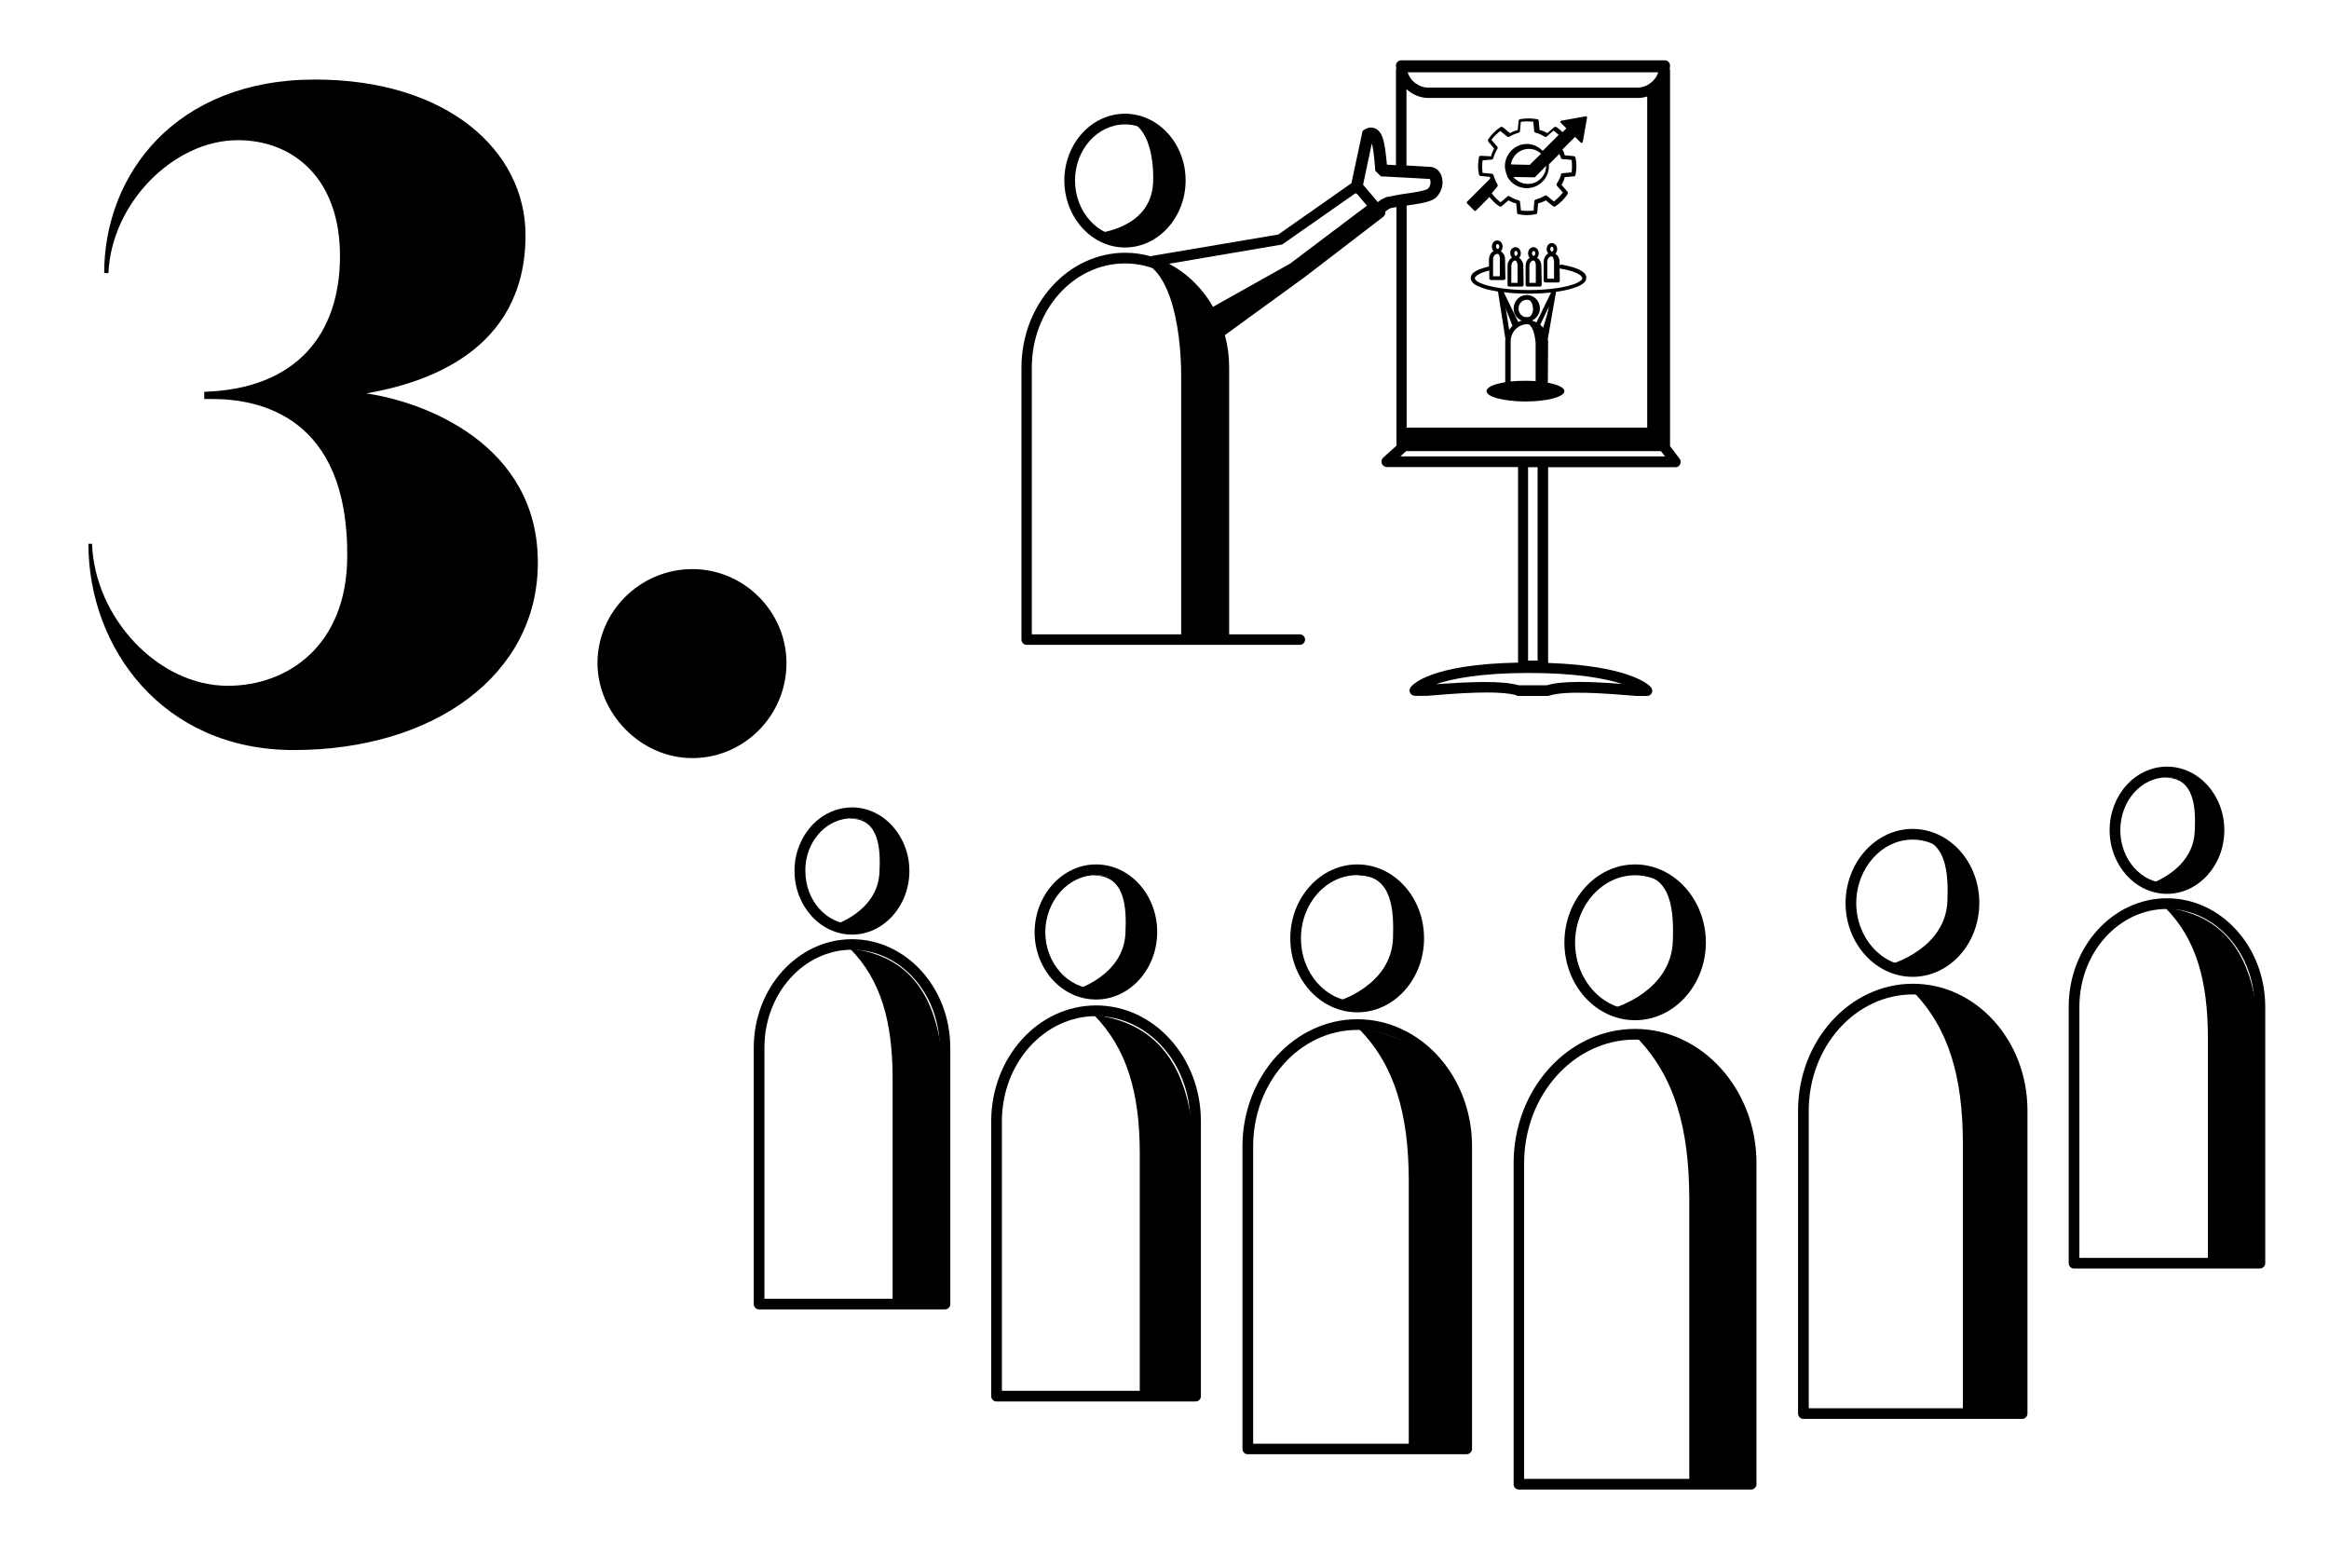
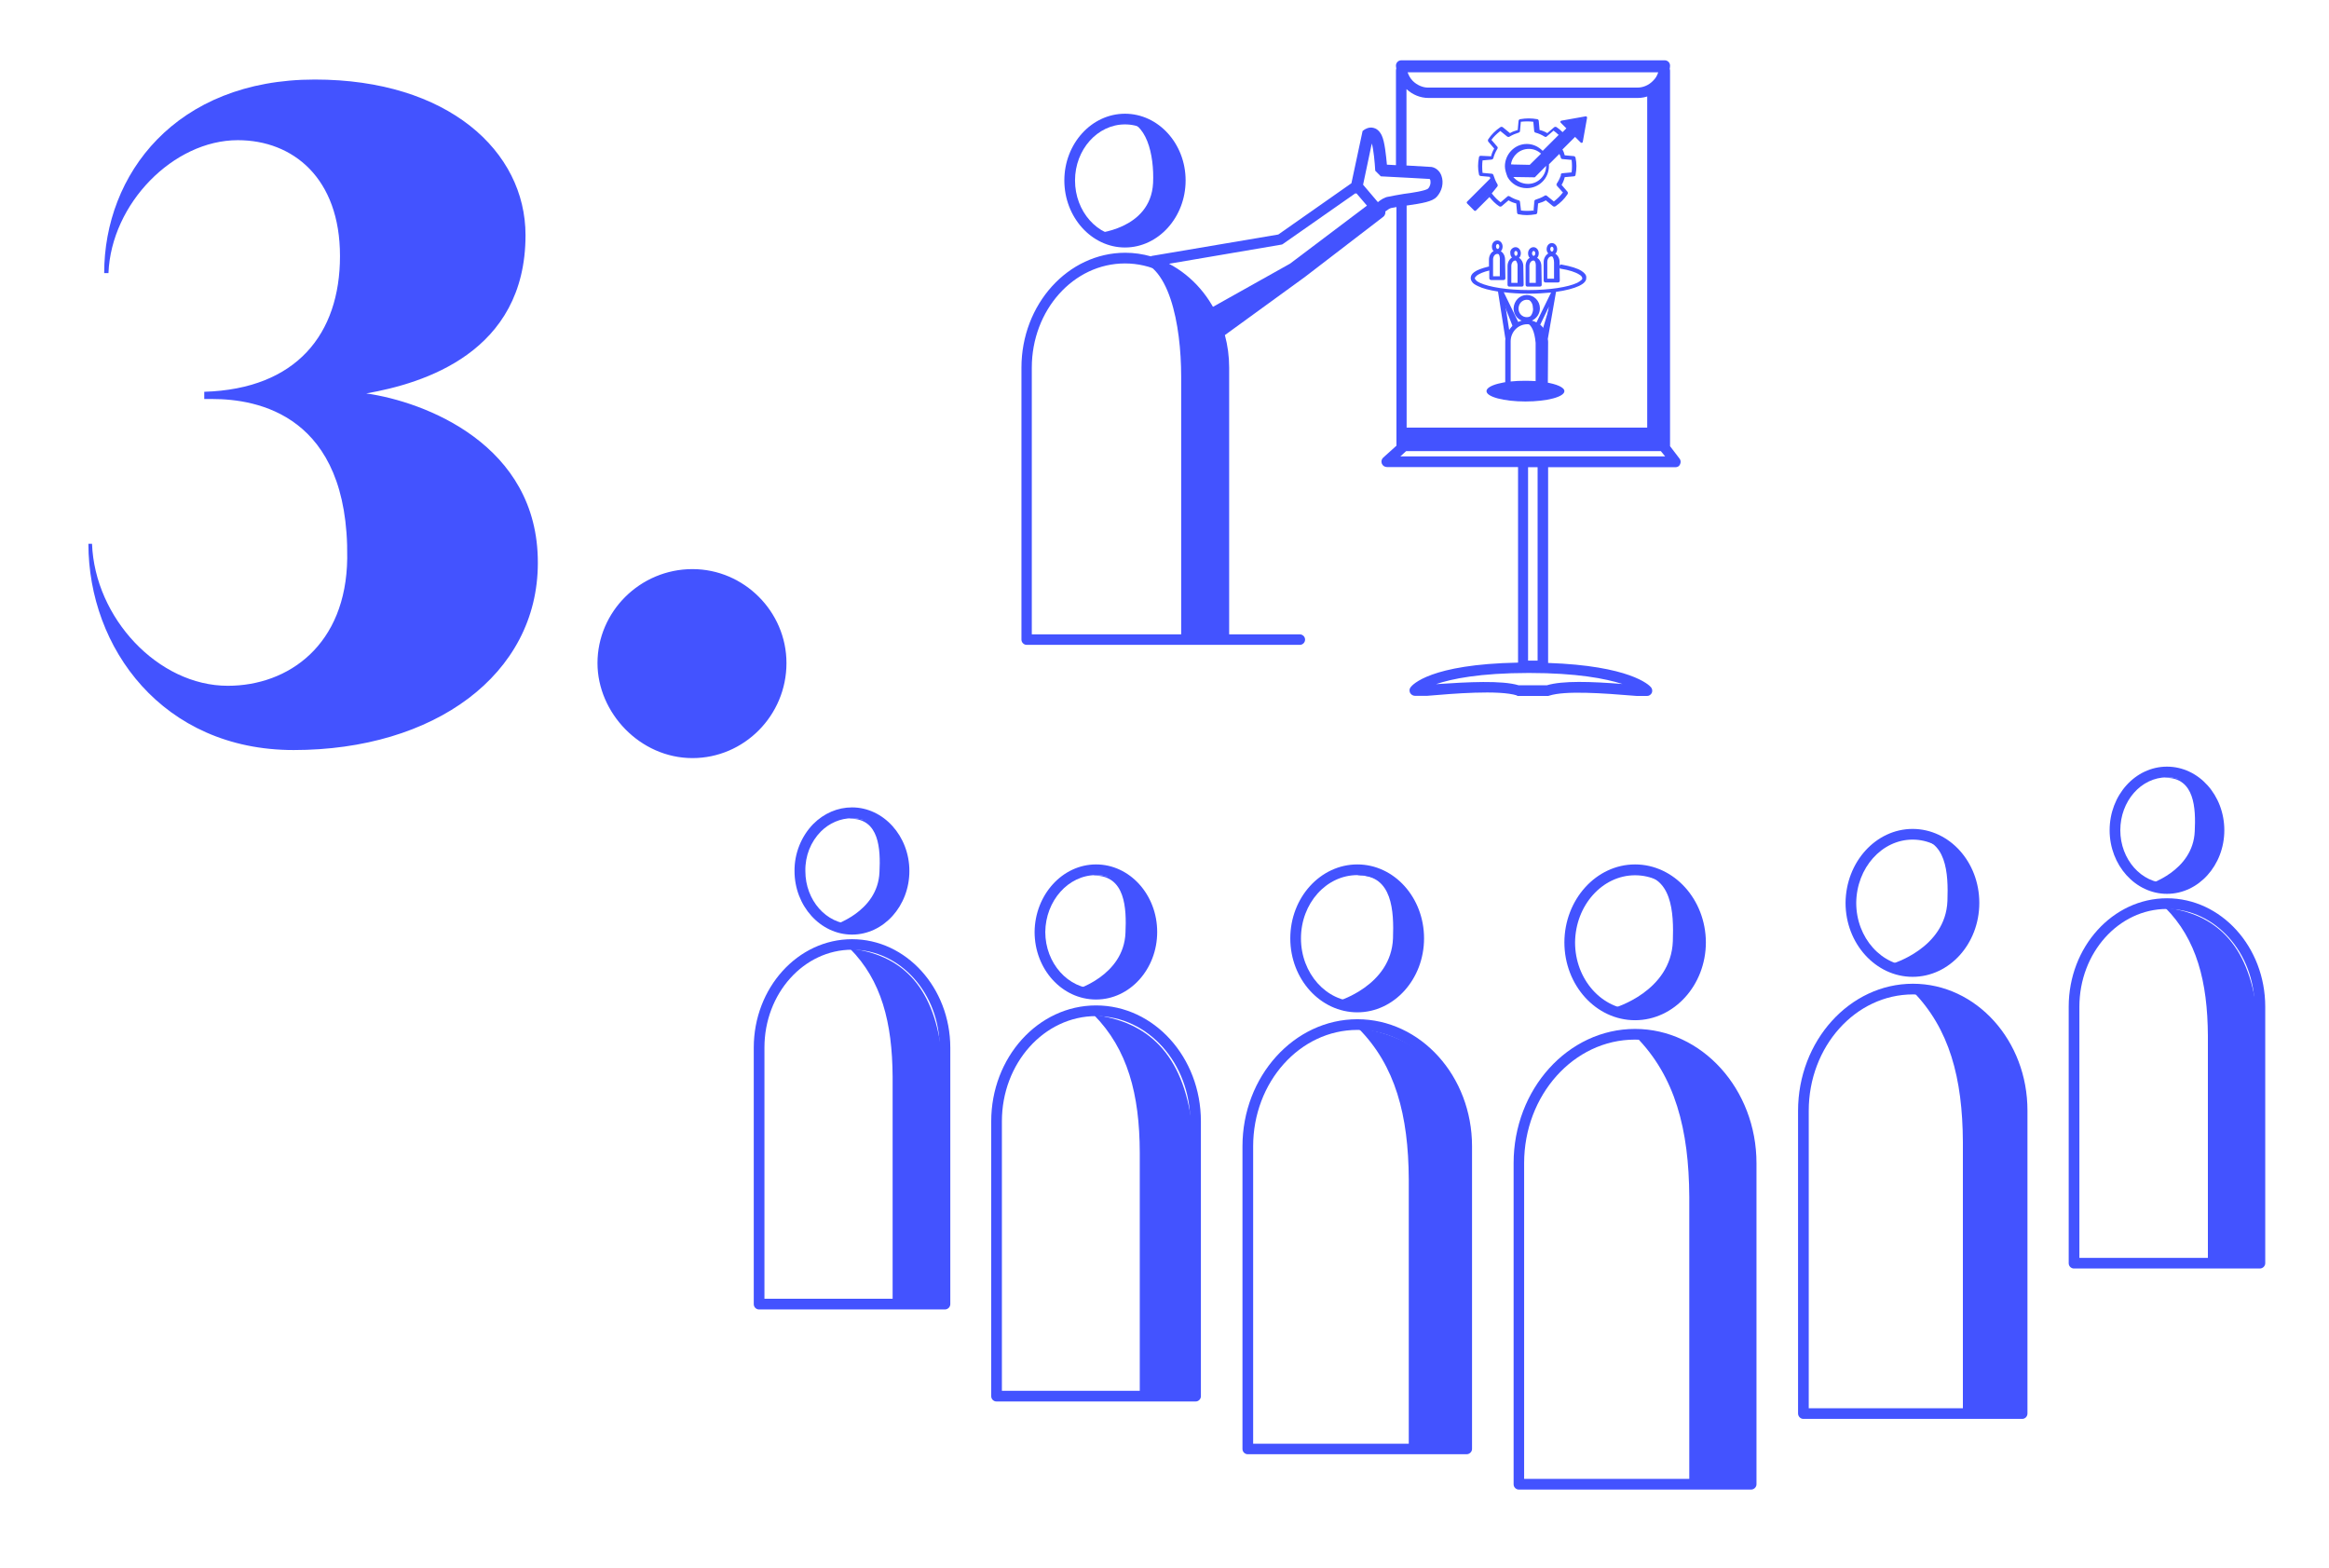
- <svg xmlns="http://www.w3.org/2000/svg" version="1.1" x="0px" y="0px" width="100%" height="auto" viewBox="0 0 1417.3 954.1" style="enable-background:new 0 0 1417.3 954.1;" xml:space="preserve">
+ <svg xmlns="http://www.w3.org/2000/svg" version="1.1" fill="#4353FF" x="0px" y="0px" width="100%" height="auto" viewBox="0 0 1417.3 954.1" style="enable-background:new 0 0 1417.3 954.1;" xml:space="preserve">
  <g>
    <rect style="fill:rgb(255 255 255 / 0%)" width="1417.3" height="954.1" />
    <path class="svg-fill--primary--opacity" d="M222.9,239.4c34.7-6.1,96.9-24.8,96.9-96.3c0-51.2-47.3-94.7-128.2-94.7c-84.8,0-128.2,57.8-128.2,117.8H66 c1.7-42.4,39.6-80.9,78.7-80.9c33.6,0,62.2,23.1,62.2,70.5s-26.4,80.9-82.6,82.6v4.4h5c27,0,83.1,9.4,82,96.9 c-0.6,52.8-35.8,77.6-72.7,77.6c-42.4,0-80.9-41.3-82.6-86.4h-2.2c0,63.3,45.1,125.5,124.9,125.5c85.3,0,148.6-45.7,148.6-113.9 C327.5,270.3,258.1,244.4,222.9,239.4z M421.4,461.3c31.4,0,57.2-25.9,57.2-57.8c0-31.4-25.9-57.2-57.2-57.2 c-31.9,0-57.8,25.9-57.8,57.2C363.6,433.7,389.5,461.3,421.4,461.3z" />
    <g>
      <polygon class="svg-fill--primary" points="1002.4,270.8 1011,270.8 1011,268.8 1011.4,268.8 1011.4,260.2 1011,260.2 1011,54.1 1002.4,54.1 1002.4,260.2 854.5,260.2 854.5,268.8 1002.4,268.8 " />
      <path class="svg-fill--primary" d="M665.7,617.6c20.5,20.8,27.8,48.2,27.9,83.7v150.4l31.8,0.5V684.9C720.1,641,698.1,621.5,665.7,617.6z" />
      <path class="svg-fill--primary" d="M700.4,570.5c0.5-43.4-40.8-37.7-34.3-37.7c18.7,0,19.5,19.8,18.8,34.8c-1,26.3-30.7,34.8-30.7,34.8 c6,3.4,12,3.6,18.2,1.6C690.9,596.7,700.1,590,700.4,570.5z" />
      <path class="svg-fill--primary" d="M826.6,625.7c22.6,22.7,30.5,53,30.7,91.9v165.5l35.1,0.5V699.6C886.5,651.4,862.3,630,826.6,625.7z" />
      <path class="svg-fill--primary" d="M864.6,574.1c0.5-47.8-44.8-41.4-37.7-41.4c20.5,0,21.4,21.8,20.8,38.3c-1.1,28.9-33.8,38.3-33.8,38.3 c6.5,3.2,13.2,3.4,20,1.5C854.1,602.8,864.3,595.5,864.6,574.1z" />
      <path class="svg-fill--primary" d="M995.5,630.8c23.9,24.2,32.3,56.4,32.5,97.6V904l37.4,0.5V709.2C1059.2,657.9,1033.5,635.2,995.5,630.8z" />
      <path class="svg-fill--primary" d="M1035.9,576c0.5-50.7-47.6-43.9-40-43.9c21.8,0,22.7,23.2,22.1,40.6c-1.1,30.7-35.7,40.6-35.7,40.6 c6.8,3.4,13.8,3.7,21.1,1.6C1024.8,606.6,1035.7,598.8,1035.9,576z" />
      <path class="svg-fill--primary" d="M1163.8,603c22.6,22.9,30.5,53.1,30.7,91.9v165.5l35.1,0.7V676.9C1223.8,628.6,1199.6,607.2,1163.8,603z" />
      <path class="svg-fill--primary" d="M1202,551.3c0.5-47.8-44.8-41.4-37.7-41.4c20.5,0,21.4,21.8,20.8,38.3c-1.1,28.9-33.8,38.3-33.8,38.3 c6.5,3.2,13.2,3.4,20,1.5C1191.5,580.1,1201.7,572.8,1202,551.3z" />
      <path class="svg-fill--primary" d="M1317.6,552.3c19.2,19.3,25.8,45,26,78v140.4l29.7,0.5V615C1368.2,574.1,1347.9,555.9,1317.6,552.3z" />
      <path class="svg-fill--primary" d="M1349.9,508.4c0.5-40.5-38-35.1-31.8-35.1c17.4,0,18.2,18.5,17.5,32.5c-1,24.5-28.6,32.5-28.6,32.5 c5.4,2.8,11,2.9,16.9,1.3C1340.9,532.8,1349.7,526.6,1349.9,508.4z" />
      <path class="svg-fill--primary" d="M517.2,577.2c19.2,19.3,25.8,45,26,78v140.4l29.7,0.5V639.9C567.9,598.9,547.6,580.7,517.2,577.2z" />
      <path class="svg-fill--primary" d="M549.5,533.3c0.5-40.5-38-35.1-31.8-35.1c17.4,0,18.2,18.5,17.5,32.5c-1,24.5-28.6,32.5-28.6,32.5 c5.5,2.8,11.2,2.9,16.9,1.3C540.5,557.7,549.3,551.5,549.5,533.3z" />
      <path class="svg-fill--primary" d="M666.1,142.1c6.7,4.5,16.4,7.5,24,5.8c18-5.8,29.1-18.8,27.9-37.7C715,63,678,73.4,683.2,73.4 c14.5,0,19.3,20.8,18.5,38C700.2,140,666.1,142.1,666.1,142.1z" />
      <path class="svg-fill--primary" d="M791.6,168l48.9-36.9l-6.5-7.6l-48.9,36.9l-50.5,28.3c-5.8-10.9-14.7-19.1-26.2-25.6 c-4.4-2.4-14.6-7.1-19.5-4.9c22.6,0,29.9,39.6,29.9,71v160h23.7c0,0,0,0,0-164.1c0-9.9-1.2-18.5-3.6-26c1.5,2.5,2.8,4.5,2.8,4.5 L791.6,168z" />
      <polygon class="svg-fill--primary" points="906,118.3 909.9,113.1 907.8,109 893.5,123.1 897.6,127.3 " />
      <polygon class="svg-fill--primary" points="934.6,106.2 958.3,81.9 962.1,85.4 965,71.9 951.5,73.9 954.4,78.3 931.2,101 917.2,101.2 918.2,107.2 " />
      <polygon class="svg-fill--primary" points="943.7,184 938.8,200.4 940.9,201.6 " />
      <path class="svg-fill--primary" d="M935.7,188.1c-0.8-4.1-2.4-6.3-5.5-6.3c1.3,1.5,2.6,2.9,2.6,5.2c0.6,2.4-0.8,5.2-2.8,7 C932.6,193.8,934.6,192,935.7,188.1z" />
      <path class="svg-fill--primary" d="M904.6,238c0,3.5,10.6,6.3,23.7,6.3c13.1,0,23.7-2.8,23.7-6.3c0-2.3-4.7-4.3-11.6-5.4l-0.1-26.3 c-0.2-1.8-0.8-3.6-1.6-5.2c-3.1-3.9-6.2-4.5-9.1-4.5c2.3,1.6,4.2,4.5,4.9,12v23.3c-2-0.1-4-0.2-6.1-0.2 C915.2,231.6,904.6,234.5,904.6,238z" />
      <polygon class="svg-fill--primary" points="920.5,198.5 922.9,197 914.5,183.2 " />
      <path class="svg-fill--primary" d="M948.4,170.2v-8.6l-0.8-4.5l-3.2-1.5c0.8,1,1.3,2.3,1.3,4.2v10.7L948.4,170.2z" />
      <path class="svg-fill--primary" d="M937.3,172.5l-0.8-12.7c-0.8-1.5-2.1-1.8-3.4-1.8c0.8,0.6,1.5,1.6,1.5,3.2v11.4L937.3,172.5z" />
      <path class="svg-fill--primary" d="M926.3,172.8l-0.5-12.8c-0.8-1.8-2.3-1.9-3.6-1.9c0.8,1.1,1.5,2.4,1.3,4.1v10.7H926.3z" />
      <path class="svg-fill--primary" d="M912.7,168.4l2.8-0.2l-0.2-10.9c-0.8-1.9-2.1-3.2-3.7-3.6c0.8,1.3,1.3,2.8,1.1,4.7V168.4z" />
    </g>
    <g>
      <path d="M923.8,423.5h18c0.3,0,0.6,0,1-0.2c9.7-3.1,31.7-1.6,53.4,0.2c0.2,0,0.2,0,0.3,0h5.8c1.3,0,2.4-0.8,2.9-1.9 c0.5-1.1,0.3-2.4-0.5-3.4c-1.2-1.5-13.1-13.1-62.6-14.8V284.3h77.5c1.3,0,2.3-0.6,2.8-1.8c0.5-1.1,0.5-2.4-0.3-3.4l-5.8-7.6V43 c0-0.4-0.1-0.7-0.2-1.1c0.1-0.7,0.2-1.3,0.2-2c0-1.8-1.5-3.2-3.2-3.2H852.7c-1.8,0-3.2,1.5-3.2,3.2c0,0.6,0.1,1.1,0.2,1.7 c-0.1,0.4-0.2,0.9-0.2,1.4v57.5c-1.7-0.1-3.5-0.2-5.5-0.3c-0.5-5.2-1.3-14.1-3.2-17.9c-1.5-3.1-3.6-4.2-5-4.5 c-2.8-0.7-5,0.8-5.5,1.1l-1.1,0.8l-6.8,31.8l-44.5,31.2l-76.8,13c-0.3,0-0.5,0.2-0.7,0.3c-5-1.4-10.2-2.2-15.6-2.2 c-34.9,0-63.2,31.4-63.2,69.9v165.5c0,1.8,1.5,3.2,3.2,3.2h166.2c1.8,0,3.2-1.5,3.2-3.2c0-1.8-1.5-3.2-3.2-3.2h-43V223.7 c0-6.9-0.9-13.5-2.6-19.8l48.6-35.3l47.8-36.7c0.8-0.6,1.1-1.5,1.3-2.3c0-0.3-0.1-0.6-0.1-0.9c1.3-1,2.7-1.9,3.5-2.1 c1-0.2,2.1-0.4,3.3-0.6v145.2l-8.1,7.3c-1,1-1.3,2.3-0.8,3.6c0.5,1.3,1.8,2.1,3.1,2.1h79.8v119c-53.5,1-64.3,13.5-65.4,15 c-0.8,1-0.8,2.3-0.3,3.4c0.6,1.1,1.8,1.8,2.9,1.8h7.3c0.2,0,0.2,0,0.3,0c15.3-1.3,43.7-3.7,54.6-0.2 C923.1,423.5,923.4,423.5,923.8,423.5z M1009.1,44c-0.6,2-1.7,3.8-3.2,5.2l-0.2,0.2c-2.4,2.4-5.7,3.9-9.3,3.9H869 c-3.2,0-6.7-1.5-9.3-4.1c-1.4-1.4-2.4-3.2-3.1-5.2H1009.1z M856,54.3c3.7,3.4,8.4,5.3,13.2,5.3h127.5c4.9,0,9.6-1.9,13.2-5.3V268 H856V125.4c0-0.1,0-0.2-0.1-0.3c9.7-1.4,15.7-2.4,18.4-5.3c3.3-3.6,4.4-8.6,2.9-12.8c-1-2.9-3.3-4.9-6-5.4 c-1.4-0.1-4.8-0.3-15.3-0.9V54.3z M741.3,386H627.9V223.7c0-34.9,25.3-63.4,56.7-63.4c31.2,0,56.7,28.4,56.7,63.4V386z M789.9,163.4l-46.8,34c-6-16.3-17.4-29.4-31.7-36.9l68.1-11.6c0.5,0,1-0.2,1.3-0.5l43.9-30.7c0.3,0.1,0.5,0,0.8,0l9.4,11 L789.9,163.4z M844.9,119.7c-2.4,0.3-4.8,2-6.4,3.3l-9-10.6l5.3-25.1c1.1,3.7,1.8,11.5,2.1,16.6l3.4,3.4 c10.6,0.5,27.8,1.5,29.7,1.6c0.2,0.2,0.5,0.6,0.5,1.5c0.2,1.1-0.2,3.1-1.5,4.4c-1.6,1.3-9.9,2.6-14.8,3.2 C850.9,118.6,847.5,119.1,844.9,119.7z M855.7,274.5h155l2.6,3.2H939c0,0,0,0,0,0h-12.3c0,0,0,0,0,0h-74.5L855.7,274.5z M935.7,284.3V402h-5.8V284.3H935.7z M873.9,416.3c9.4-3.2,26.5-6.8,56.5-6.8c29.1,0,46.6,3.4,56.9,6.7c-19.2-1.5-36.4-2.1-46,0.8 h-17.1C914,413.9,893.5,415,873.9,416.3z" />
      <path d="M704.2,567.1c0-22.7-16.7-41.1-37.2-41.1c-20.5,0-37.2,18.5-37.4,41.1c0,22.7,16.7,41.1,37.4,41.1 C687.5,608.2,704.2,589.8,704.2,567.1z M636.1,567.1c0.2-19,14-34.6,30.9-34.6c16.9,0,30.7,15.6,30.7,34.6 c0,19-13.8,34.6-30.7,34.6C650,601.7,636.1,586.1,636.1,567.1z" />
      <path d="M667,611.8c-35.3,0-63.8,31.7-63.8,70.5v167.3c0,1.8,1.5,3.2,3.2,3.2h121.2c1.8,0,3.2-1.5,3.2-3.2V682.3 C730.8,643.4,702.3,611.8,667,611.8z M724.4,846.3H609.7V682.3c0-35.3,25.7-64,57.3-64c31.7,0,57.3,28.8,57.3,64V846.3z" />
      <path d="M826,620.2c-38.5,0-69.9,34.8-69.9,77.3v184.2c0,1.8,1.5,3.2,3.2,3.2h133.2c1.8,0,3.3-1.5,3.3-3.2V697.5 C895.8,654.8,864.5,620.2,826,620.2z M889.3,878.5H762.6v-181c0-39,28.4-70.8,63.4-70.8c34.9,0,63.4,31.8,63.4,70.8V878.5z" />
      <path d="M866.6,571c0-24.9-18.2-45-40.6-45c-22.4,0-40.8,20.1-40.8,45c0,24.9,18.4,45,40.8,45C848.4,616,866.6,595.8,866.6,571z M791.7,571c0-21.3,15.4-38.5,34.3-38.5c18.8,0,34.1,17.2,34.1,38.5c0,21.3-15.3,38.5-34.1,38.5 C807.1,609.5,791.7,592.3,791.7,571z" />
      <path d="M995,626.1c-40.8,0-73.9,36.7-73.9,81.7v195.4c0,1.8,1.5,3.2,3.2,3.2h141.3c1.8,0,3.3-1.5,3.3-3.2V707.8 C1068.9,662.8,1035.7,626.1,995,626.1z M1062.4,899.9H927.5V707.8c0-41.4,30.2-75.2,67.4-75.2c37.2,0,67.4,33.8,67.4,75.2V899.9z" />
      <path d="M995,526c-23.6,0-42.9,21.3-43,47.4c0,26.2,19.3,47.4,43,47.4c23.7,0,43.1-21.3,43.1-47.4C1038,547.3,1018.7,526,995,526z M995,614.4c-20.1,0-36.5-18.4-36.5-40.9c0.2-22.6,16.6-40.9,36.5-40.9c20.1,0,36.6,18.4,36.6,40.9 C1031.5,596,1015.1,614.4,995,614.4z" />
      <path d="M1164.1,598.6c-38.5,0-69.9,34.8-69.9,77.3v184.2c0,1.8,1.5,3.3,3.2,3.3h133.2c1.8,0,3.2-1.5,3.2-3.3V675.9 C1233.9,633.2,1202.6,598.6,1164.1,598.6z M1227.4,856.9h-126.7v-181c0-39,28.4-70.8,63.4-70.8c34.9,0,63.4,31.8,63.4,70.8V856.9z " />
      <path d="M1163.9,594.4c22.4,0,40.6-20.1,40.6-45c0-24.9-18.2-45-40.6-45c-22.3,0-40.6,20.1-40.8,45 C1123.1,574.2,1141.5,594.4,1163.9,594.4z M1163.9,510.9c18.8,0,34.1,17.2,34.1,38.5c0,21.3-15.3,38.5-34.1,38.5 c-18.8,0-34.3-17.2-34.3-38.5C1129.8,528.1,1145.2,510.9,1163.9,510.9z" />
      <path d="M1318.7,543.9c19.2,0,34.9-17.4,34.9-38.7c0-21.3-15.6-38.7-34.9-38.7c-19.3,0-34.9,17.4-34.9,38.7 C1283.8,526.5,1299.5,543.9,1318.7,543.9z M1318.7,473c15.8,0,28.4,14.5,28.4,32.2c0,17.7-12.8,32.2-28.4,32.2 s-28.4-14.5-28.4-32.2C1290.3,487.5,1302.9,473,1318.7,473z" />
      <path d="M1318.7,546.6c-33,0-59.8,29.6-59.8,66v156.1c0,1.8,1.5,3.2,3.2,3.2h113.1c1.8,0,3.3-1.5,3.3-3.2V612.6 C1378.5,576.2,1351.7,546.6,1318.7,546.6z M1372,765.4h-106.6V612.6c0-32.8,23.9-59.5,53.3-59.5c29.4,0,53.3,26.6,53.3,59.5V765.4 z" />
      <path d="M518.5,568.7c19.2,0,34.9-17.4,34.9-38.7c0-21.3-15.8-38.7-34.9-38.7c-8.8,0-17.1,3.6-23.6,10.1 c-7.3,7.5-11.5,17.9-11.4,28.6C483.5,551.3,499.3,568.7,518.5,568.7z M499.5,506c5.2-5.2,12-8.1,19-8.1 c15.8,0,28.4,14.5,28.4,32.2c0,17.7-12.8,32.2-28.4,32.2c-15.6,0-28.4-14.5-28.4-32.2C489.9,520.8,493.4,512.2,499.5,506z" />
      <path d="M518.5,571.5c-33,0-59.8,29.6-59.8,66v156.1c0,1.8,1.5,3.2,3.2,3.2H575c1.8,0,3.3-1.5,3.3-3.2V637.4 C578.2,601,551.4,571.5,518.5,571.5z M571.7,790.3H465.2V637.4c0-32.8,23.9-59.5,53.3-59.5c29.4,0,53.3,26.6,53.3,59.5V790.3z" />
      <path d="M684.6,150.6c20.3,0,36.9-18.4,36.9-40.8s-16.6-40.6-36.9-40.6s-36.9,18.2-36.9,40.6S664.3,150.6,684.6,150.6z M684.6,75.7c16.7,0,30.4,15.3,30.4,34.1c0,18.8-13.6,34.3-30.4,34.3c-16.7,0-30.4-15.4-30.4-34.3C654.2,91,667.9,75.7,684.6,75.7 z" />
      <path d="M897.1,128.1c0.3,0.3,0.8,0.3,1.1,0l8.2-8.2c1.7,2.1,3.6,4.1,5.9,5.6c0.5,0.3,1,0.3,1.5,0l4.2-3.6 c1.3,0.8,2.9,1.5,4.7,1.9l0.5,5.5c0,0.7,0.5,1.1,1,1.1c1.6,0.3,3.2,0.5,5,0.5c1.6,0,3.4-0.2,5.2-0.5c0.7,0,1.1-0.6,1.1-1.1 l0.5-5.5c1.8-0.5,3.4-1.1,4.7-1.9l4.4,3.6c0.5,0.3,1,0.3,1.5,0c2.8-1.9,5.4-4.4,7.3-7.3c0.3-0.5,0.3-1,0-1.5l-3.6-4.2 c0.8-1.3,1.5-2.9,1.9-4.7l5.5-0.5c0.7,0,1.1-0.5,1.1-1c0.7-3.6,0.7-7,0-10.2c0-0.6-0.7-1.1-1.1-1.1l-5.5-0.5 c-0.3-1.3-0.8-2.6-1.4-3.5l7.7-7.7l3.4,3.4c0.2,0.2,0.5,0.3,0.8,0.2c0.3-0.2,0.5-0.3,0.5-0.6l2.6-14.6c0-0.2,0-0.5-0.2-0.7 c-0.2-0.2-0.5-0.3-0.7-0.2l-14.6,2.6c-0.3,0-0.5,0.3-0.7,0.5c-0.2,0.3,0,0.5,0.2,0.8l3.4,3.4l-2.3,2.3c-1.1-1.1-2.3-2.1-3.6-3 c-0.5-0.3-1-0.3-1.5,0l-4.2,3.6c-1.3-0.8-2.9-1.5-4.7-1.9l-0.5-5.5c0-0.6-0.5-1.1-1-1.1c-3.4-0.6-6.8-0.6-10.2,0 c-0.7,0-1.1,0.7-1.1,1.1l-0.5,5.5c-1.8,0.5-3.4,1.1-4.7,1.9l-4.4-3.6c-0.5-0.3-1-0.3-1.5,0c-2.8,1.9-5.4,4.4-7.3,7.3 c-0.3,0.5-0.3,1,0,1.5l3.6,4.2c-0.8,1.3-1.5,2.9-1.9,4.7l-6.3-0.3c-0.7,0-1.1,0.5-1.1,1c-0.7,3.6-0.7,7,0,10.2 c0,0.6,0.6,1.1,1.1,1.1l5.5,0.5c0.1,0.3,0.2,0.6,0.3,1l-14.1,14.1c-0.3,0.3-0.3,0.8,0,1.1L897.1,128.1z M908.8,96.1 c0.5-1.9,1.3-3.7,2.4-5.5c0.3-0.5,0.3-1,0-1.3l-3.6-4.2c1.3-1.8,2.9-3.4,5.4-5.4l4.2,3.4c0.5,0.3,1.1,0.3,1.5,0 c1.8-1.1,3.6-1.8,5.5-2.4c0.5-0.2,0.8-0.5,0.8-1.1l0.5-5.5c2.6-0.3,5.2-0.3,7.6,0l0.5,5.5c0,0.6,0.5,1.1,0.8,1.1 c1.9,0.5,3.7,1.3,5.5,2.4c0.5,0.3,1,0.3,1.3,0l4.2-3.6c1.1,0.8,2.1,1.6,3.1,2.6l-9.7,9.7c-2.8-2.8-6.2-4.2-9.7-4.2 c-7.3,0-13.3,6.2-13.3,13.6c0,2.1,0.8,4.4,1.6,6.5c2.3,4.2,6.8,6.8,11.7,6.8c7.5,0,13.5-6,13.5-13.5V100l6.3-6.3 c0.2,0.2,0.2,0.2,0.2,0.3c0.3,0.6,0.5,1.3,0.7,1.8c0,0.6,0.5,1,1.1,1l5.5,0.5c0.3,2.6,0.3,5.2,0,7.6l-5.5,0.5 c-0.7,0-1.1,0.5-1.1,0.8c-0.5,1.9-1.3,3.7-2.4,5.5c-0.3,0.5-0.3,1,0,1.3l3.6,4.2c-1.3,1.8-2.9,3.4-5.4,5.4l-4.2-3.4 c-0.3-0.3-0.6-0.3-0.8-0.3c-0.2,0-0.5,0-0.6,0.2c-1.8,1.1-3.6,1.8-5.5,2.4c-0.5,0.2-0.8,0.5-0.8,1.1l-0.5,5.5 c-2.6,0.3-5.2,0.3-7.6,0L925,123c0-0.7-0.5-1.1-0.8-1.1c-1.9-0.5-3.7-1.3-5.5-2.4c-0.5-0.3-1-0.3-1.3,0l-4.2,3.6 c-1.8-1.3-3.4-2.9-5.4-5.4l3.4-4.2c0.3-0.3,0.3-1.1,0-1.5c-1-1.6-1.8-3.6-2.4-5.5c-0.2-0.5-0.5-0.8-1.1-0.8l-5.5-0.5 c-0.3-2.6-0.3-5.2,0-7.6l5.5-0.5C908.3,97,908.8,96.5,908.8,96.1z M949.1,82l-0.2,0.2c0-0.1,0-0.2,0-0.3 C948.9,81.9,949,82,949.1,82z M950,106.3c-0.5,1.8-1.2,3.6-2.3,5.3c1-1.7,1.7-3.5,2.1-5.4c0,0.2,0,0.2,0,0.2 C949.9,106.4,950,106.3,950,106.3z M951.3,117.3c0,0.1-0.1,0.1-0.2,0.2c0-0.1,0.1-0.2,0-0.3l-3.7-4.5c0-0.2,0-0.2,0-0.3 c0.1-0.1,0.1-0.2,0.2-0.3c-0.2,0.3-0.2,0.6,0,0.8L951.3,117.3z M956.9,101c0-0.5-0.1-0.9-0.1-1.3 C956.8,100.1,956.9,100.6,956.9,101z M941.1,100.8c0,0.1,0,0.2,0,0.2c0,0,0,0.1,0,0.1C941.1,101,941.1,100.9,941.1,100.8 L941.1,100.8z M949.5,94c0.2,0.5,0.4,1,0.5,1.5C949.8,95,949.7,94.5,949.5,94z M933.8,122.4c0,0.1,0,0.1,0,0.2l-0.5,5.8 c-0.1,0-0.1,0-0.2,0c0,0,0,0,0,0l0.5-5.8c0-0.2,0-0.2,0-0.2L933.8,122.4C933.8,122.5,933.8,122.5,933.8,122.4z M940.9,100.9 c0,6-4.9,11-11,11c-3.6,0-6.8-1.6-9-4.2l12.8,0.2c0.2,0,0.3,0,0.5-0.2L940.9,100.9z M930.4,90.6c2.8,0,5.3,1,7.4,2.9l-6.9,6.8 l-9.7-0.2c-0.2,0-0.9-0.1-1.7-0.1C920.2,94.8,924.7,90.6,930.4,90.6z M955.3,78.6c0.3-0.3-0.2-1-0.5-1.3l-2.9-2.9l12.2-2.1 l-2.1,12.2l-2.9-2.9c-0.3-0.3-1.1-0.6-1.5-0.5l-24.7,24.7c0,0.1-9.8,0.5-13,0.6c0,0-0.1-0.1-0.1-0.1l-0.2-0.2v-0.3 c0-0.2-0.2-0.3-0.3-0.5v-3.4h11.7c0.2,0,1,0.2,1,0l7-7c0,0,0,0,0.1,0.1c0.2,0.2,0.5,0.5,0.8,0.5c0.2,0,0.7,0,1-0.3l11.5-11.5 c0.3-0.2,0.3-0.6,0.3-1c0-0.3-0.2-0.5-0.3-0.6c-0.1-0.1-0.2-0.1-0.2-0.2L955.3,78.6z M907.5,110.1c0.3,0.8,0.7,1.6,1.1,2.3 l-3.6,4.4c-0.3,0.5-0.3,1,0,1.5c0.1,0.2,0.3,0.3,0.4,0.4l-7.8,7.8l-3.3-3.2L907.5,110.1z" />
      <path d="M962.5,164.9c-2.4-1.6-6.7-2.9-12.2-3.9c-0.6-0.2-1.2,0.3-1.2,0.9l0-2.5c0-2.1-1.1-4.1-2.6-5c0.7-0.7,1.1-1.6,1.1-2.8 c0-2.1-1.5-3.7-3.2-3.7c-1.8,0-3.2,1.6-3.2,3.7c0,1,0.3,1.9,1,2.6c-1.6,1-2.8,2.9-2.8,5.2v11.4c0,0.6,0.5,1.1,1.1,1.1h7.6 c0.3,0,0.6-0.2,0.8-0.3c0.2-0.2,0.3-0.5,0.3-0.8l-0.1-7.9c0.1,0.3,0.2,0.6,0.6,0.6c5.2,0.8,9.1,2.1,11.4,3.6 c1.1,0.6,1.8,1.5,1.8,2.3c0,0.5-0.3,0.8-0.7,1.1c-0.5,0.5-1.5,1.1-2.4,1.6c-5.5,2.6-16.7,4.4-29.6,4.4c-12.8,0-24-1.8-29.6-4.4 c-1.1-0.5-1.9-1-2.4-1.6c-0.3-0.3-0.7-0.8-0.7-1.1c0-0.6,0.5-1.1,1.3-1.8c1.5-1.1,4.1-2.2,7.5-3v4.7c0,0.6,0.5,1.1,1.1,1.1h7.6 c0.3,0,0.7-0.2,0.8-0.3c0.2-0.2,0.3-0.5,0.3-0.8l-0.2-11.4c0-2.1-1-4.1-2.6-5c0.7-0.6,1.1-1.8,1.1-2.9c0-2.1-1.5-3.7-3.2-3.7 c-1.9,0-3.3,1.6-3.3,3.7c0,1.1,0.3,2.1,1,2.8c-1.6,0.8-2.8,2.8-2.8,5.2v4.2c-0.1,0-0.1,0-0.2,0c-4.1,1-7.1,2.1-8.8,3.4 c-1.5,1.1-2.1,2.3-2.1,3.6c0,0.8,0.3,1.6,0.8,2.3c0.6,1,1.9,1.8,3.6,2.6c2.8,1.4,7,2.5,12.2,3.3l4.5,28.8c0,0,0,0,0,0 c-0.1,0.6-0.1,1.2-0.1,1.8v29.6c0,0.8,0.6,1.5,1.5,1.5h22.9c0.8,0,1.3-0.6,1.5-1.5l0.2-29.6c0-0.6-0.1-1.1-0.2-1.7l5-28.7 c5.9-0.8,10.8-2.1,14-3.6c1.6-0.8,2.9-1.6,3.6-2.6c0.7-0.8,0.8-1.6,0.8-2.3C965.5,167.6,964.5,166.2,962.5,164.9z M944.4,150.1 c0.5,0,1,0.6,1,1.5c0,0.8-0.5,1.5-1,1.5c-0.5,0-1-0.7-1-1.5C943.4,150.7,943.9,150.1,944.4,150.1z M941.6,169.6v-10.2 c0-1.9,1.1-3.4,2.6-3.4c1.5,0,2.6,1.6,2.6,3.4l0.2,10.2H941.6z M911.4,148.5c0.5,0,1,0.6,1,1.5c0,0.8-0.5,1.5-1,1.5 c-0.5,0-1-0.7-1-1.5C910.4,149.8,910.4,148.5,911.4,148.5z M908.6,157.9c0-1.9,1.1-3.4,2.6-3.4c1.5,0,2.6,1.6,2.6,3.4l0.2,10.2 h-5.4V157.9z M916.1,186l5.5,11.3c-1.3,0.9-2.3,2.1-3.2,3.5L916.1,186z M939.3,236h-20v-28.3c0-5.7,4.5-10.4,10.1-10.4 c5.5,0,10.1,4.5,10.1,10.4L939.3,236z M929.1,193c-2.8,0-5-2.3-5-5.2c0-3.1,2.3-5.4,5-5.4c2.9,0,5,2.4,5,5.4S931.8,193,929.1,193z M940.1,200.8c-0.8-1.2-1.7-2.3-2.8-3.2l5.3-11L940.1,200.8z M935,196.2c-0.9-0.5-1.8-0.9-2.8-1.1c2.9-1.3,4.9-4.2,4.9-7.5 c0-4.5-3.6-8.1-8-8.1c-4.4,0-7.8,3.6-8,8.1c0,3.4,1.9,6.3,4.9,7.5c-0.7,0.2-1.4,0.5-2.1,0.8l-8.8-18.1c4.6,0.6,9.8,0.9,15.3,0.9 c4.8,0,9.3-0.3,13.5-0.7L935,196.2z" />
      <path d="M917.4,161.9v11.4c0,0.7,0.5,1.1,1.1,1.1h7.6c0.3,0,0.7-0.2,0.8-0.3c0.2-0.2,0.3-0.5,0.3-0.8l-0.2-11.4 c0-2.1-1.1-4.1-2.6-5c0.7-0.6,1.1-1.6,1.1-2.8c0-2.1-1.5-3.7-3.2-3.7c-1,0-1.8,0.5-2.4,1.1c-0.6,0.6-1,1.6-0.8,2.6 c0,1,0.3,1.9,1,2.6C918.5,157.7,917.4,159.7,917.4,161.9z M921.8,153c0.2-0.2,0.3-0.3,0.7-0.3c0.5,0,1,0.6,1,1.5 c0,0.8-0.5,1.5-1,1.5c-0.5,0-1-0.7-1-1.6C921.5,153.6,921.6,153.3,921.8,153z M919.7,161.9c0-1.9,1.1-3.4,2.6-3.4 c1.5,0,2.6,1.6,2.6,3.4l0.2,10.2h-5.4V161.9z" />
      <path d="M928.4,161.9v11.4c0,0.7,0.5,1.1,1.1,1.1h7.6c0.3,0,0.6-0.2,0.8-0.3c0.2-0.2,0.3-0.5,0.3-0.8l-0.2-11.4c0-2.1-1-4.1-2.6-5 c0.6-0.6,1-1.6,1-2.8c0-2.1-1.5-3.7-3.2-3.7c-1.8,0-3.3,1.6-3.3,3.7c0,1.1,0.3,2.1,1,2.8C929.4,157.7,928.4,159.7,928.4,161.9z M933.3,152.7c0.5,0,1,0.6,1,1.5c0,0.8-0.5,1.5-1,1.5c-0.5,0-1-0.7-1-1.5C932.3,153.3,932.8,152.7,933.3,152.7z M930.7,161.9 c0-1.9,1.1-3.4,2.6-3.4c1.5,0,2.6,1.6,2.6,3.4l0.2,10.2h-5.4V161.9z" />
    </g>
  </g>
</svg>
